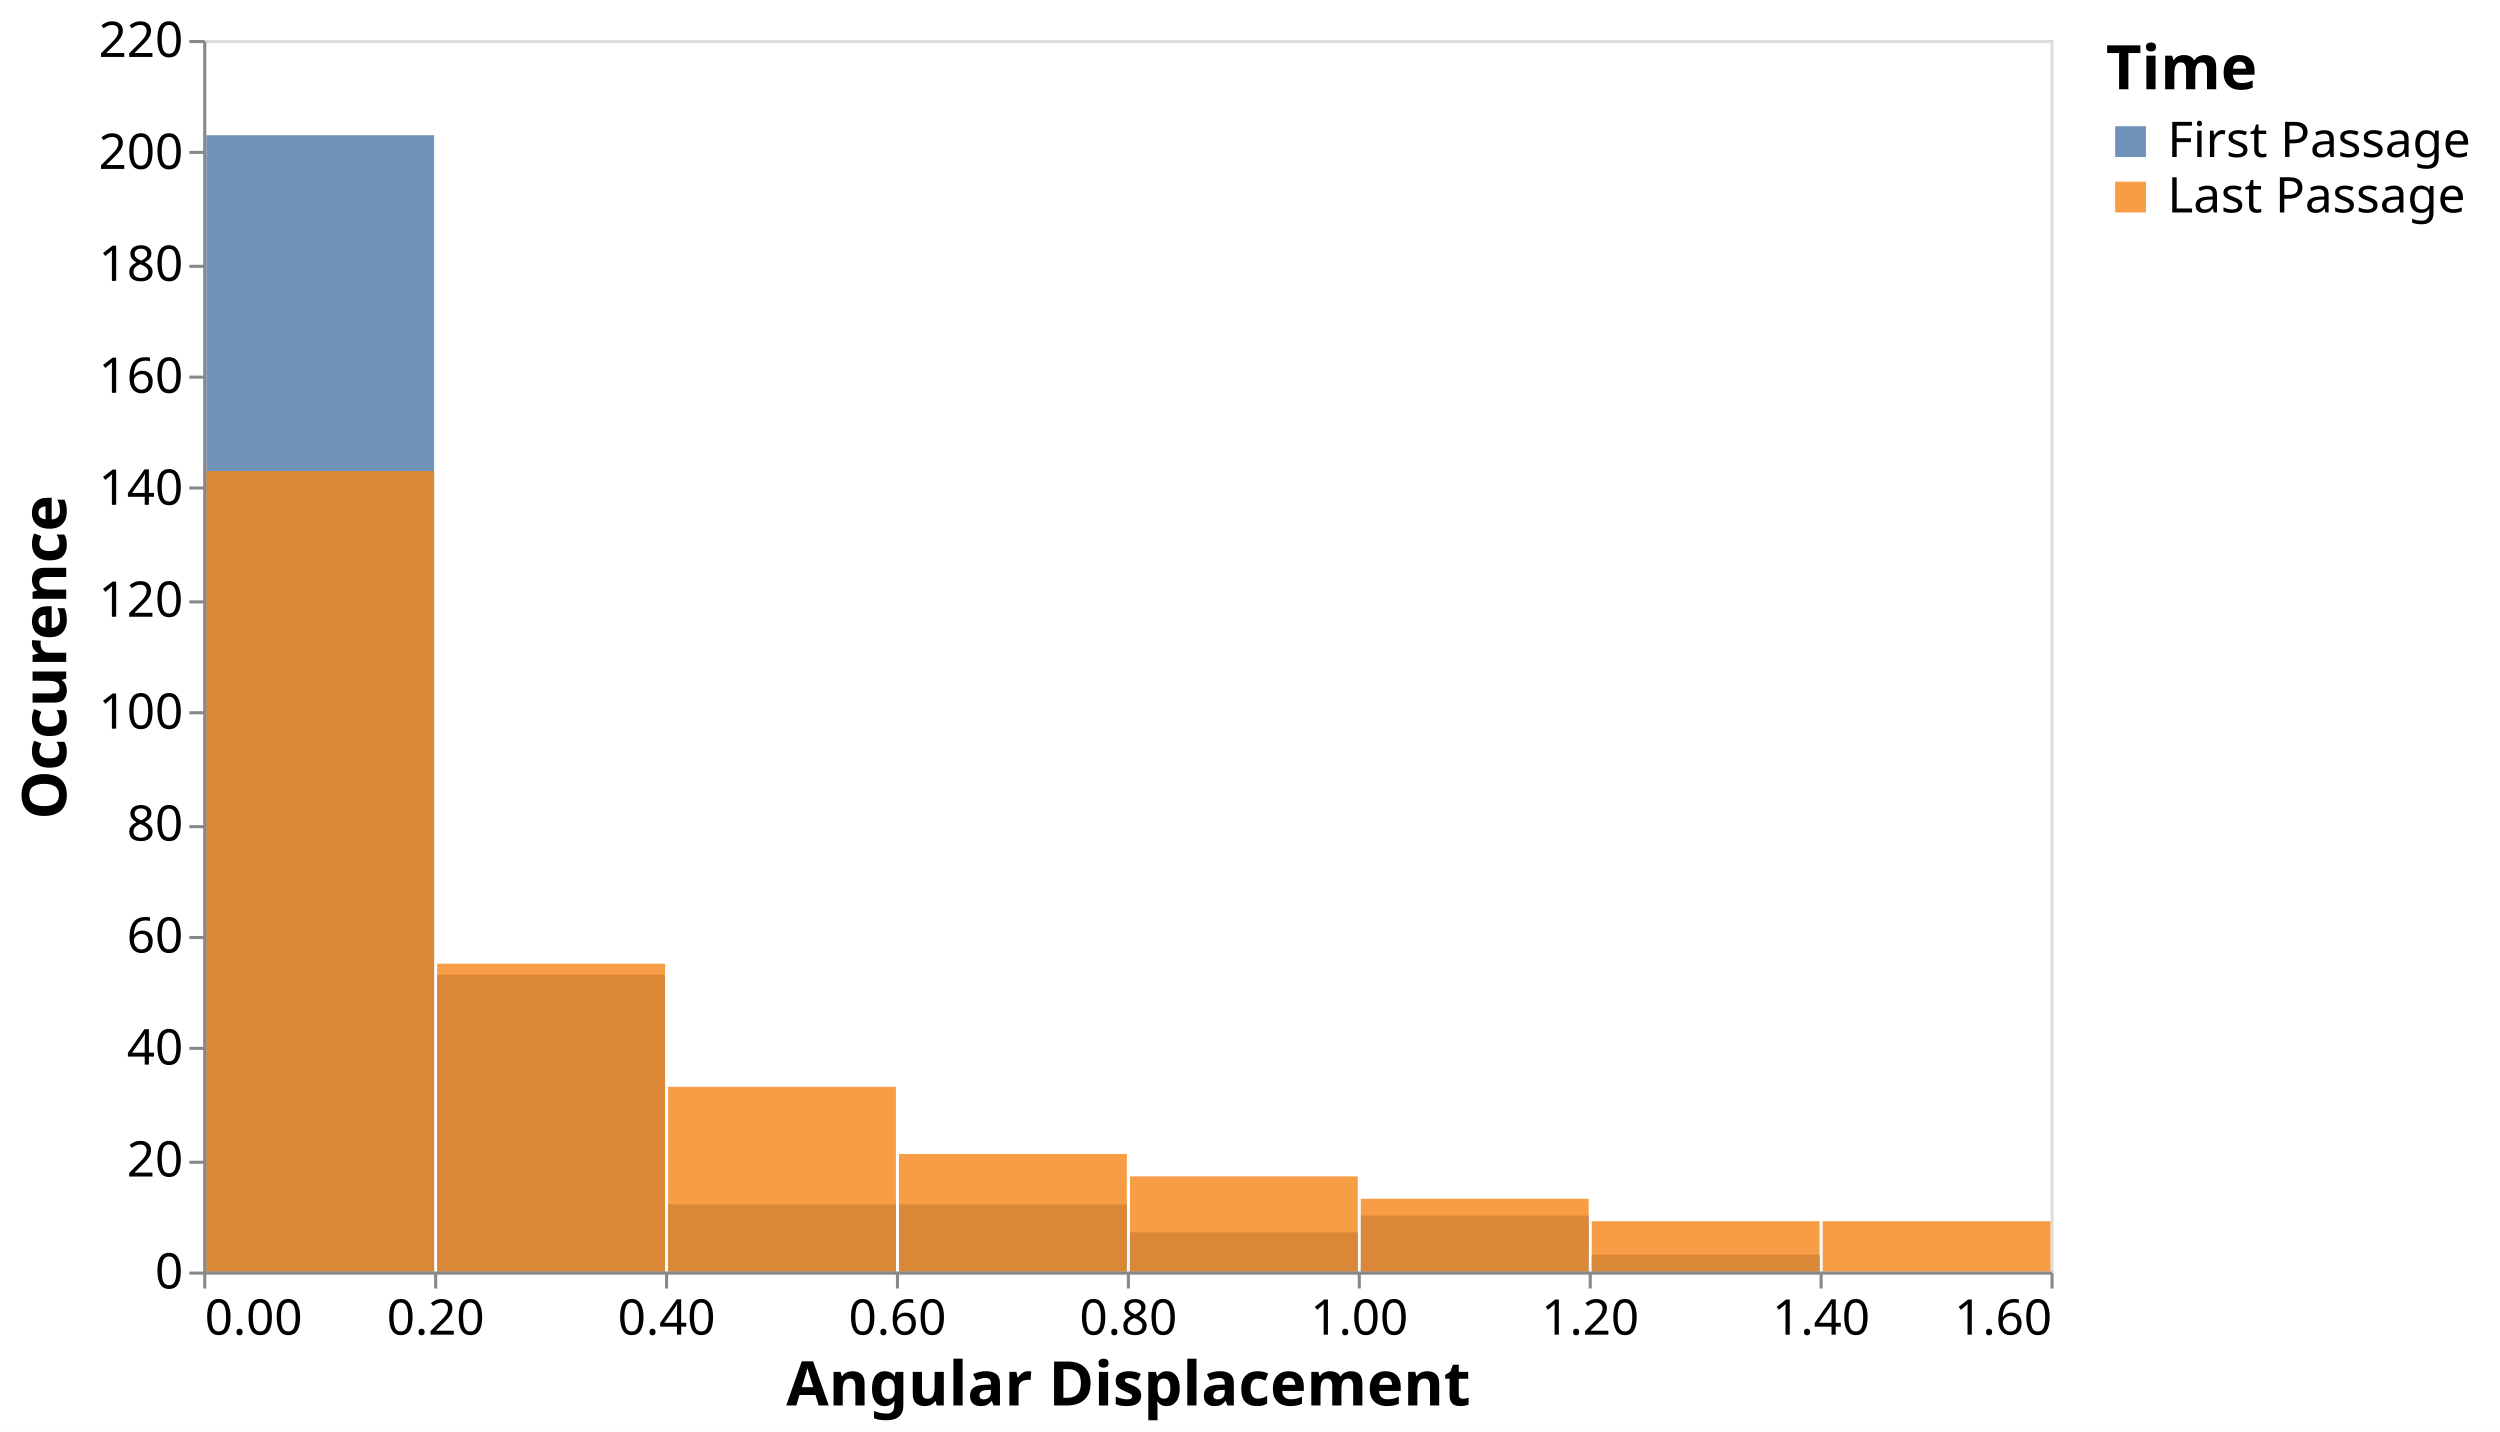
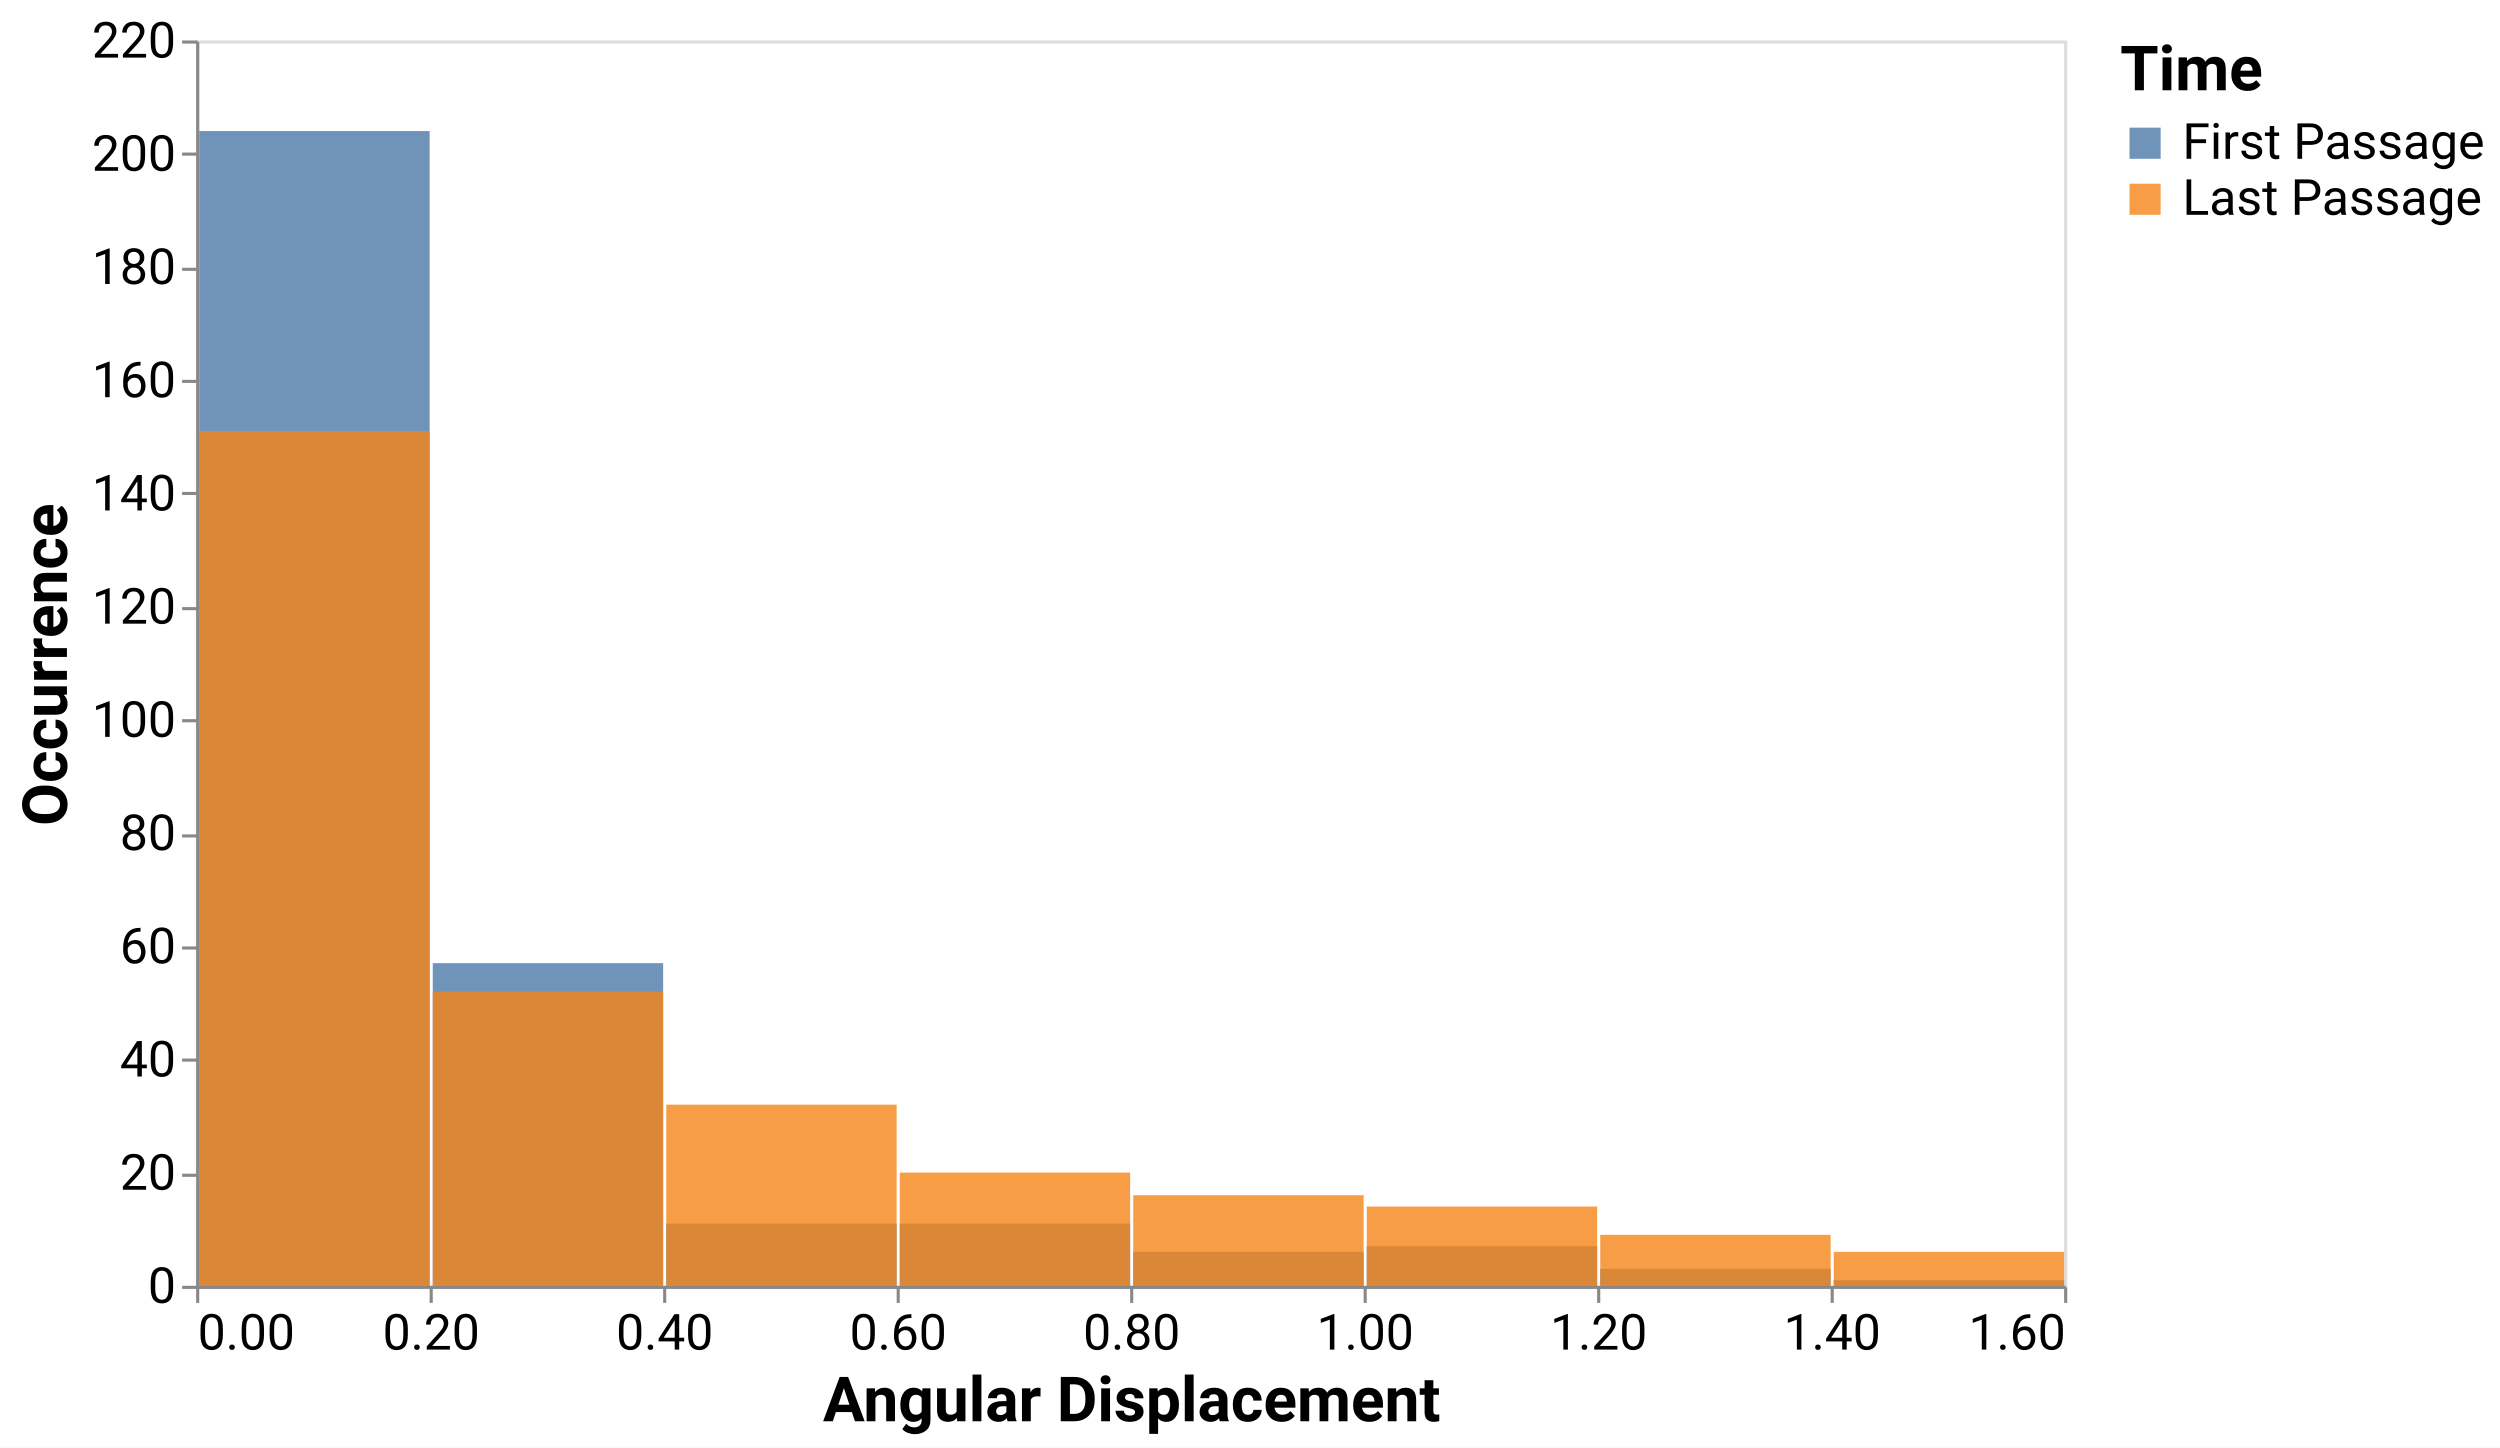
- <svg xmlns="http://www.w3.org/2000/svg" class="marks" width="812" height="465" viewBox="0 0 812 465" version="1.1">
-   <rect width="812" height="465" style="fill: white;" />
-   <g transform="translate(66,13)">
+ <svg xmlns="http://www.w3.org/2000/svg" class="marks" width="803" height="465" viewBox="0 0 803 465" version="1.1">
+   <rect width="803" height="465" style="fill: white;" />
+   <g transform="translate(63,13)">
    <g class="mark-group role-frame root">
      <g transform="translate(0,0)">
        <path class="background" d="M0.5,0.5h600v400h-600Z" style="fill: none; stroke: #ddd;" />
        <g>
          <g class="mark-rect role-mark marks">
-             <path d="M1,30.909h74v369.091h-74Z" style="fill: #4c78a8; opacity: 0.8;" />
-             <path d="M76,303.636h74v96.364h-74Z" style="fill: #4c78a8; opacity: 0.8;" />
-             <path d="M226,378.182h74v21.818h-74Z" style="fill: #4c78a8; opacity: 0.8;" />
-             <path d="M376,381.818h74v18.182h-74Z" style="fill: #4c78a8; opacity: 0.8;" />
-             <path d="M151,378.182h74v21.818h-74Z" style="fill: #4c78a8; opacity: 0.8;" />
-             <path d="M301,387.273h74v12.727h-74Z" style="fill: #4c78a8; opacity: 0.8;" />
+             <path d="M1,29.091h74v370.909h-74Z" style="fill: #4c78a8; opacity: 0.8;" />
+             <path d="M151,380h74v20h-74Z" style="fill: #4c78a8; opacity: 0.8;" />
+             <path d="M76,296.364h74v103.636h-74Z" style="fill: #4c78a8; opacity: 0.8;" />
+             <path d="M301,389.091h74v10.909h-74Z" style="fill: #4c78a8; opacity: 0.8;" />
+             <path d="M226,380h74v20h-74Z" style="fill: #4c78a8; opacity: 0.8;" />
+             <path d="M376,387.273h74v12.727h-74Z" style="fill: #4c78a8; opacity: 0.8;" />
+             <path d="M526,398.182h74v1.818h-74Z" style="fill: #4c78a8; opacity: 0.8;" />
            <path d="M451,394.545h74v5.455h-74Z" style="fill: #4c78a8; opacity: 0.8;" />
-             <path d="M1,140h74v260h-74Z" style="fill: #f58518; opacity: 0.8;" />
-             <path d="M76,300h74v100h-74Z" style="fill: #f58518; opacity: 0.8;" />
-             <path d="M226,361.818h74v38.182h-74Z" style="fill: #f58518; opacity: 0.8;" />
-             <path d="M151,340h74v60h-74Z" style="fill: #f58518; opacity: 0.8;" />
-             <path d="M301,369.091h74v30.909h-74Z" style="fill: #f58518; opacity: 0.8;" />
-             <path d="M376,376.364h74v23.636h-74Z" style="fill: #f58518; opacity: 0.8;" />
-             <path d="M526,383.636h74v16.364h-74Z" style="fill: #f58518; opacity: 0.8;" />
+             <path d="M1,125.455h74v274.545h-74Z" style="fill: #f58518; opacity: 0.8;" />
+             <path d="M76,305.455h74v94.545h-74Z" style="fill: #f58518; opacity: 0.8;" />
+             <path d="M151,341.818h74v58.182h-74Z" style="fill: #f58518; opacity: 0.8;" />
+             <path d="M226,363.636h74v36.364h-74Z" style="fill: #f58518; opacity: 0.8;" />
            <path d="M451,383.636h74v16.364h-74Z" style="fill: #f58518; opacity: 0.8;" />
+             <path d="M526,389.091h74v10.909h-74Z" style="fill: #f58518; opacity: 0.8;" />
+             <path d="M301,370.909h74v29.091h-74Z" style="fill: #f58518; opacity: 0.8;" />
+             <path d="M376,374.545h74v25.455h-74Z" style="fill: #f58518; opacity: 0.8;" />
          </g>
          <g class="mark-group role-legend">
            <g transform="translate(618,0)">
-               <path class="background" d="M0,0h123v59h-123Z" style="pointer-events: none; fill: none;" />
+               <path class="background" d="M0,0h117v59h-117Z" style="pointer-events: none; fill: none;" />
              <g>
                <g class="mark-group role-legend-entry">
                  <g transform="translate(0,25)">
                    <path class="background" d="M0,0h0v0h0Z" style="pointer-events: none; fill: none;" />
                    <g>
                      <g class="mark-group role-scope">
                        <g transform="translate(0,0)">
-                           <path class="background" d="M0,0h123v16h-123Z" style="pointer-events: none; fill: none; opacity: 1;" />
+                           <path class="background" d="M0,0h116.967v16h-116.967Z" style="pointer-events: none; fill: none; opacity: 1;" />
                          <g>
                            <g class="mark-symbol role-legend-symbol" style="pointer-events: none;">
                              <path transform="translate(8,8)" d="M-5,-5h10v10h-10Z" style="fill: #4c78a8; stroke-width: 1.5; opacity: 0.8;" />
                            </g>
                            <g class="mark-text role-legend-label" style="pointer-events: none;">
-                               <text text-anchor="start" transform="translate(20,13)" style="font-family: sans-serif; font-size: 16px; fill: #000; opacity: 1;">First Passage</text>
+                               <text text-anchor="start" transform="translate(20,13)" style="font-family: Roboto; font-size: 16px; fill: #000; opacity: 1;">First Passage</text>
                            </g>
                          </g>
+                           <path class="foreground" d="" style="pointer-events: none; display: none; fill: none;" />
                        </g>
                        <g transform="translate(0,18)">
-                           <path class="background" d="M0,0h123v16h-123Z" style="pointer-events: none; fill: none; opacity: 1;" />
+                           <path class="background" d="M0,0h116.967v16h-116.967Z" style="pointer-events: none; fill: none; opacity: 1;" />
                          <g>
                            <g class="mark-symbol role-legend-symbol" style="pointer-events: none;">
                              <path transform="translate(8,8)" d="M-5,-5h10v10h-10Z" style="fill: #f58518; stroke-width: 1.5; opacity: 0.8;" />
                            </g>
                            <g class="mark-text role-legend-label" style="pointer-events: none;">
-                               <text text-anchor="start" transform="translate(20,13)" style="font-family: sans-serif; font-size: 16px; fill: #000; opacity: 1;">Last Passage</text>
+                               <text text-anchor="start" transform="translate(20,13)" style="font-family: Roboto; font-size: 16px; fill: #000; opacity: 1;">Last Passage</text>
                            </g>
                          </g>
+                           <path class="foreground" d="" style="pointer-events: none; display: none; fill: none;" />
                        </g>
                      </g>
                    </g>
+                     <path class="foreground" d="" style="pointer-events: none; display: none; fill: none;" />
                  </g>
                </g>
                <g class="mark-text role-legend-title" style="pointer-events: none;">
-                   <text text-anchor="start" transform="translate(0,16)" style="font-family: sans-serif; font-size: 20px; font-weight: bold; fill: #000; opacity: 1;">Time</text>
+                   <text text-anchor="start" transform="translate(0,16)" style="font-family: Roboto; font-size: 20px; font-weight: bold; fill: #000; opacity: 1;">Time</text>
                </g>
              </g>
+               <path class="foreground" d="" style="pointer-events: none; display: none; fill: none;" />
            </g>
          </g>
          <g class="mark-group role-axis">
            <g transform="translate(0.5,400.5)">
              <path class="background" d="M0,0h0v0h0Z" style="pointer-events: none; fill: none;" />
              <g>
                <g class="mark-rule role-axis-tick" style="pointer-events: none;">
                  <line transform="translate(0,0)" x2="0" y2="5" style="fill: none; stroke: #888; stroke-width: 1; opacity: 1;" />
                  <line transform="translate(75,0)" x2="0" y2="5" style="fill: none; stroke: #888; stroke-width: 1; opacity: 1;" />
                  <line transform="translate(150,0)" x2="0" y2="5" style="fill: none; stroke: #888; stroke-width: 1; opacity: 1;" />
                  <line transform="translate(225,0)" x2="0" y2="5" style="fill: none; stroke: #888; stroke-width: 1; opacity: 1;" />
                  <line transform="translate(300,0)" x2="0" y2="5" style="fill: none; stroke: #888; stroke-width: 1; opacity: 1;" />
                  <line transform="translate(375,0)" x2="0" y2="5" style="fill: none; stroke: #888; stroke-width: 1; opacity: 1;" />
                  <line transform="translate(450,0)" x2="0" y2="5" style="fill: none; stroke: #888; stroke-width: 1; opacity: 1;" />
                  <line transform="translate(525,0)" x2="0" y2="5" style="fill: none; stroke: #888; stroke-width: 1; opacity: 1;" />
                  <line transform="translate(600,0)" x2="0" y2="5" style="fill: none; stroke: #888; stroke-width: 1; opacity: 1;" />
                </g>
                <g class="mark-text role-axis-label" style="pointer-events: none;">
-                   <text text-anchor="start" transform="translate(0,20)" style="font-family: sans-serif; font-size: 16px; fill: #000; opacity: 1;">0.00</text>
-                   <text text-anchor="middle" transform="translate(75,20)" style="font-family: sans-serif; font-size: 16px; fill: #000; opacity: 1;">0.20</text>
-                   <text text-anchor="middle" transform="translate(150,20)" style="font-family: sans-serif; font-size: 16px; fill: #000; opacity: 1;">0.40</text>
-                   <text text-anchor="middle" transform="translate(225,20)" style="font-family: sans-serif; font-size: 16px; fill: #000; opacity: 1;">0.60</text>
-                   <text text-anchor="middle" transform="translate(300,20)" style="font-family: sans-serif; font-size: 16px; fill: #000; opacity: 1;">0.80</text>
-                   <text text-anchor="middle" transform="translate(375,20)" style="font-family: sans-serif; font-size: 16px; fill: #000; opacity: 1;">1.00</text>
-                   <text text-anchor="middle" transform="translate(450,20)" style="font-family: sans-serif; font-size: 16px; fill: #000; opacity: 1;">1.20</text>
-                   <text text-anchor="middle" transform="translate(525,20)" style="font-family: sans-serif; font-size: 16px; fill: #000; opacity: 1;">1.40</text>
-                   <text text-anchor="end" transform="translate(600,20)" style="font-family: sans-serif; font-size: 16px; fill: #000; opacity: 1;">1.60</text>
+                   <text text-anchor="start" transform="translate(0,20)" style="font-family: Roboto; font-size: 16px; fill: #000; opacity: 1;">0.00</text>
+                   <text text-anchor="middle" transform="translate(75,20)" style="font-family: Roboto; font-size: 16px; fill: #000; opacity: 1;">0.20</text>
+                   <text text-anchor="middle" transform="translate(150,20)" style="font-family: Roboto; font-size: 16px; fill: #000; opacity: 1;">0.40</text>
+                   <text text-anchor="middle" transform="translate(225,20)" style="font-family: Roboto; font-size: 16px; fill: #000; opacity: 1;">0.60</text>
+                   <text text-anchor="middle" transform="translate(300,20)" style="font-family: Roboto; font-size: 16px; fill: #000; opacity: 1;">0.80</text>
+                   <text text-anchor="middle" transform="translate(375,20)" style="font-family: Roboto; font-size: 16px; fill: #000; opacity: 1;">1.00</text>
+                   <text text-anchor="middle" transform="translate(450,20)" style="font-family: Roboto; font-size: 16px; fill: #000; opacity: 1;">1.20</text>
+                   <text text-anchor="middle" transform="translate(525,20)" style="font-family: Roboto; font-size: 16px; fill: #000; opacity: 1;">1.40</text>
+                   <text text-anchor="end" transform="translate(600,20)" style="font-family: Roboto; font-size: 16px; fill: #000; opacity: 1;">1.60</text>
                </g>
                <g class="mark-rule role-axis-domain" style="pointer-events: none;">
                  <line transform="translate(0,0)" x2="600" y2="0" style="fill: none; stroke: #888; stroke-width: 1; opacity: 1;" />
                </g>
                <g class="mark-text role-axis-title" style="pointer-events: none;">
-                   <text text-anchor="middle" transform="translate(300,43)" style="font-family: sans-serif; font-size: 20px; font-weight: bold; fill: #000; opacity: 1;">Angular Displacement</text>
+                   <text text-anchor="middle" transform="translate(300,43)" style="font-family: Roboto; font-size: 20px; font-weight: bold; fill: #000; opacity: 1;">Angular Displacement</text>
                </g>
              </g>
+               <path class="foreground" d="" style="pointer-events: none; display: none; fill: none;" />
            </g>
          </g>
          <g class="mark-group role-axis">
            <g transform="translate(0.5,0.5)">
              <path class="background" d="M0,0h0v0h0Z" style="pointer-events: none; fill: none;" />
              <g>
                <g class="mark-rule role-axis-tick" style="pointer-events: none;">
                  <line transform="translate(0,400)" x2="-5" y2="0" style="fill: none; stroke: #888; stroke-width: 1; opacity: 1;" />
                  <line transform="translate(0,364)" x2="-5" y2="0" style="fill: none; stroke: #888; stroke-width: 1; opacity: 1;" />
                  <line transform="translate(0,327)" x2="-5" y2="0" style="fill: none; stroke: #888; stroke-width: 1; opacity: 1;" />
                  <line transform="translate(0,291)" x2="-5" y2="0" style="fill: none; stroke: #888; stroke-width: 1; opacity: 1;" />
                  <line transform="translate(0,255)" x2="-5" y2="0" style="fill: none; stroke: #888; stroke-width: 1; opacity: 1;" />
                  <line transform="translate(0,218)" x2="-5" y2="0" style="fill: none; stroke: #888; stroke-width: 1; opacity: 1;" />
                  <line transform="translate(0,182)" x2="-5" y2="0" style="fill: none; stroke: #888; stroke-width: 1; opacity: 1;" />
                  <line transform="translate(0,145)" x2="-5" y2="0" style="fill: none; stroke: #888; stroke-width: 1; opacity: 1;" />
                  <line transform="translate(0,109)" x2="-5" y2="0" style="fill: none; stroke: #888; stroke-width: 1; opacity: 1;" />
                  <line transform="translate(0,73)" x2="-5" y2="0" style="fill: none; stroke: #888; stroke-width: 1; opacity: 1;" />
                  <line transform="translate(0,36)" x2="-5" y2="0" style="fill: none; stroke: #888; stroke-width: 1; opacity: 1;" />
                  <line transform="translate(0,0)" x2="-5" y2="0" style="fill: none; stroke: #888; stroke-width: 1; opacity: 1;" />
                </g>
                <g class="mark-text role-axis-label" style="pointer-events: none;">
-                   <text text-anchor="end" transform="translate(-7,405)" style="font-family: sans-serif; font-size: 16px; fill: #000; opacity: 1;">0</text>
-                   <text text-anchor="end" transform="translate(-7,368.6364)" style="font-family: sans-serif; font-size: 16px; fill: #000; opacity: 1;">20</text>
-                   <text text-anchor="end" transform="translate(-7,332.2727)" style="font-family: sans-serif; font-size: 16px; fill: #000; opacity: 1;">40</text>
-                   <text text-anchor="end" transform="translate(-7,295.9091)" style="font-family: sans-serif; font-size: 16px; fill: #000; opacity: 1;">60</text>
-                   <text text-anchor="end" transform="translate(-7,259.5455)" style="font-family: sans-serif; font-size: 16px; fill: #000; opacity: 1;">80</text>
-                   <text text-anchor="end" transform="translate(-7,223.1818)" style="font-family: sans-serif; font-size: 16px; fill: #000; opacity: 1;">100</text>
-                   <text text-anchor="end" transform="translate(-7,186.8182)" style="font-family: sans-serif; font-size: 16px; fill: #000; opacity: 1;">120</text>
-                   <text text-anchor="end" transform="translate(-7,150.4545)" style="font-family: sans-serif; font-size: 16px; fill: #000; opacity: 1;">140</text>
-                   <text text-anchor="end" transform="translate(-7,114.0909)" style="font-family: sans-serif; font-size: 16px; fill: #000; opacity: 1;">160</text>
-                   <text text-anchor="end" transform="translate(-7,77.72727)" style="font-family: sans-serif; font-size: 16px; fill: #000; opacity: 1;">180</text>
-                   <text text-anchor="end" transform="translate(-7,41.36364)" style="font-family: sans-serif; font-size: 16px; fill: #000; opacity: 1;">200</text>
-                   <text text-anchor="end" transform="translate(-7,5)" style="font-family: sans-serif; font-size: 16px; fill: #000; opacity: 1;">220</text>
+                   <text text-anchor="end" transform="translate(-7,405)" style="font-family: Roboto; font-size: 16px; fill: #000; opacity: 1;">0</text>
+                   <text text-anchor="end" transform="translate(-7,368.6364)" style="font-family: Roboto; font-size: 16px; fill: #000; opacity: 1;">20</text>
+                   <text text-anchor="end" transform="translate(-7,332.2727)" style="font-family: Roboto; font-size: 16px; fill: #000; opacity: 1;">40</text>
+                   <text text-anchor="end" transform="translate(-7,295.9091)" style="font-family: Roboto; font-size: 16px; fill: #000; opacity: 1;">60</text>
+                   <text text-anchor="end" transform="translate(-7,259.5455)" style="font-family: Roboto; font-size: 16px; fill: #000; opacity: 1;">80</text>
+                   <text text-anchor="end" transform="translate(-7,223.1818)" style="font-family: Roboto; font-size: 16px; fill: #000; opacity: 1;">100</text>
+                   <text text-anchor="end" transform="translate(-7,186.8182)" style="font-family: Roboto; font-size: 16px; fill: #000; opacity: 1;">120</text>
+                   <text text-anchor="end" transform="translate(-7,150.4545)" style="font-family: Roboto; font-size: 16px; fill: #000; opacity: 1;">140</text>
+                   <text text-anchor="end" transform="translate(-7,114.0909)" style="font-family: Roboto; font-size: 16px; fill: #000; opacity: 1;">160</text>
+                   <text text-anchor="end" transform="translate(-7,77.72727)" style="font-family: Roboto; font-size: 16px; fill: #000; opacity: 1;">180</text>
+                   <text text-anchor="end" transform="translate(-7,41.36364)" style="font-family: Roboto; font-size: 16px; fill: #000; opacity: 1;">200</text>
+                   <text text-anchor="end" transform="translate(-7,5)" style="font-family: Roboto; font-size: 16px; fill: #000; opacity: 1;">220</text>
                </g>
                <g class="mark-rule role-axis-domain" style="pointer-events: none;">
                  <line transform="translate(0,400)" x2="0" y2="-400" style="fill: none; stroke: #888; stroke-width: 1; opacity: 1;" />
                </g>
                <g class="mark-text role-axis-title" style="pointer-events: none;">
-                   <text text-anchor="middle" transform="translate(-41,200) rotate(-90) translate(0,-4)" style="font-family: sans-serif; font-size: 20px; font-weight: bold; fill: #000; opacity: 1;">Occurence</text>
+                   <text text-anchor="middle" transform="translate(-38,200) rotate(-90) translate(0,-4)" style="font-family: Roboto; font-size: 20px; font-weight: bold; fill: #000; opacity: 1;">Occurrence</text>
                </g>
              </g>
+               <path class="foreground" d="" style="pointer-events: none; display: none; fill: none;" />
            </g>
          </g>
        </g>
+         <path class="foreground" d="" style="display: none; fill: none;" />
      </g>
    </g>
  </g>
</svg>
